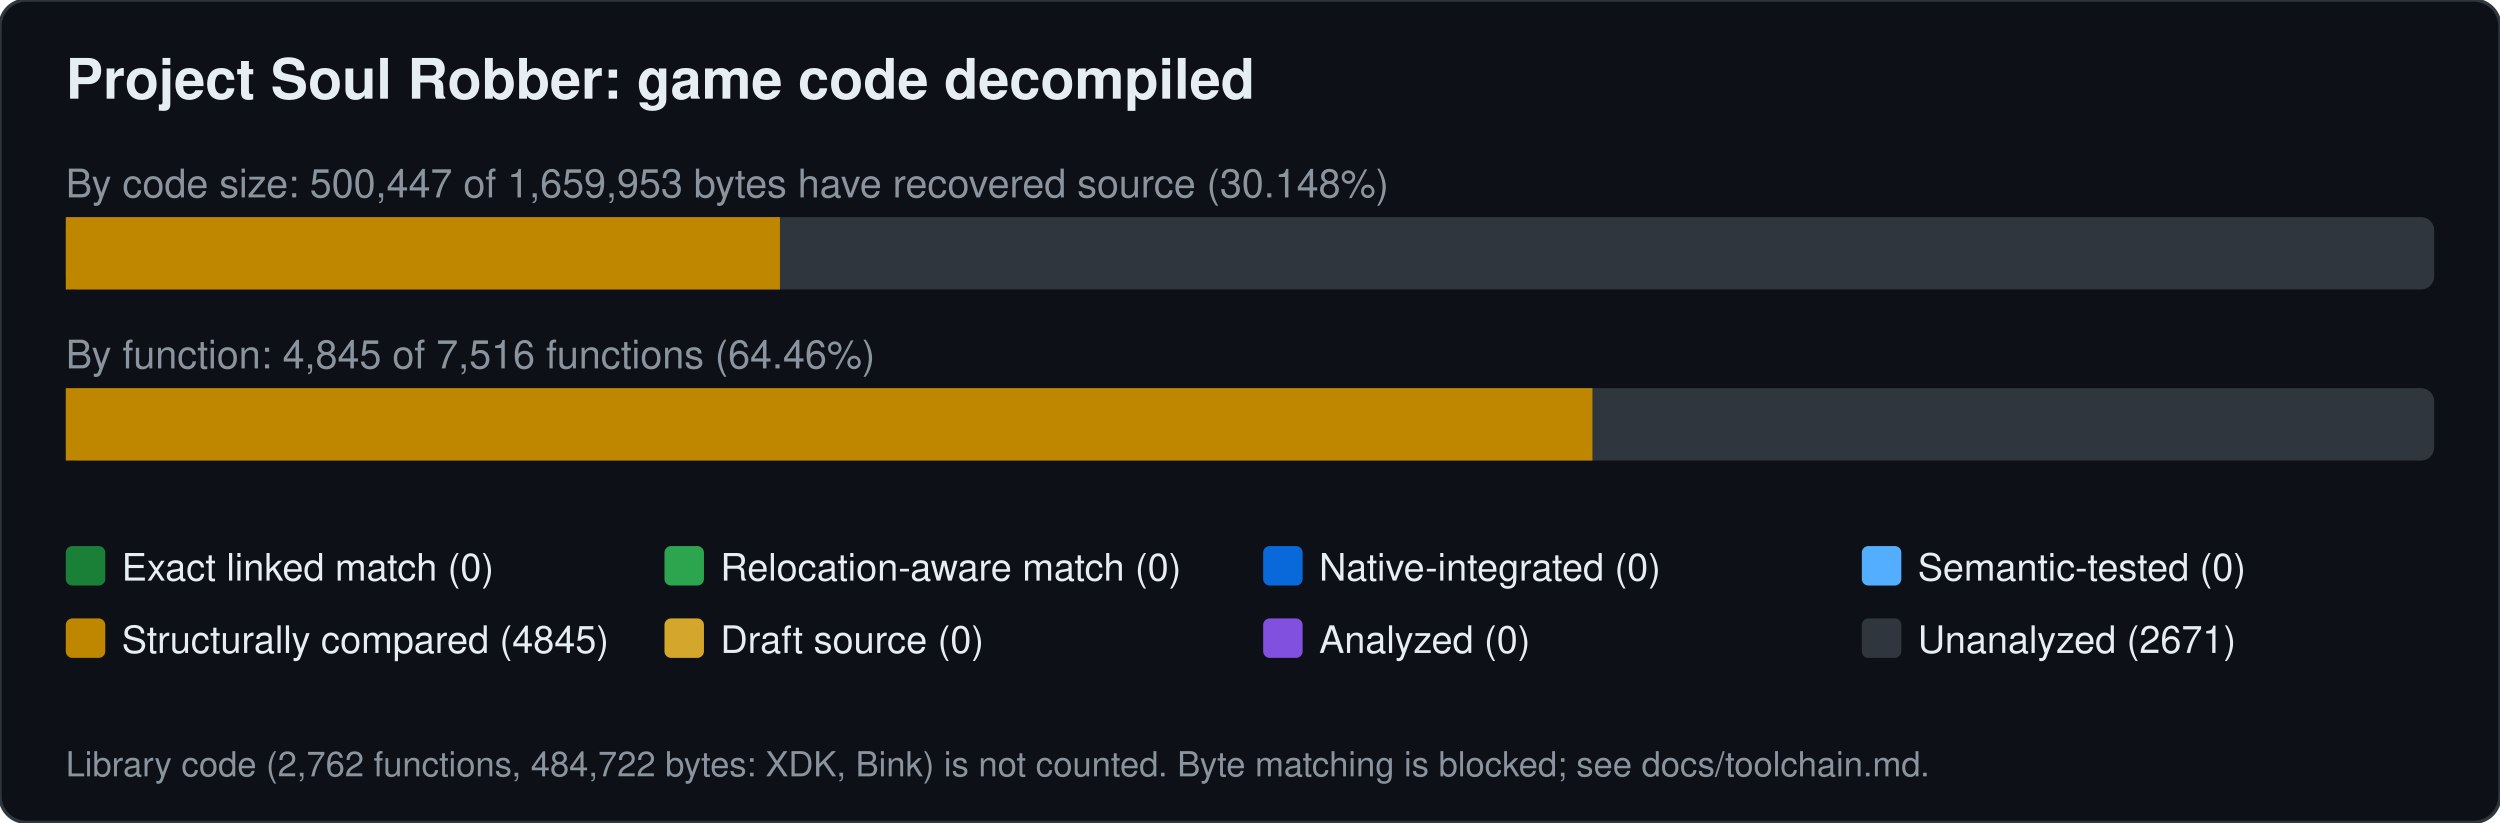
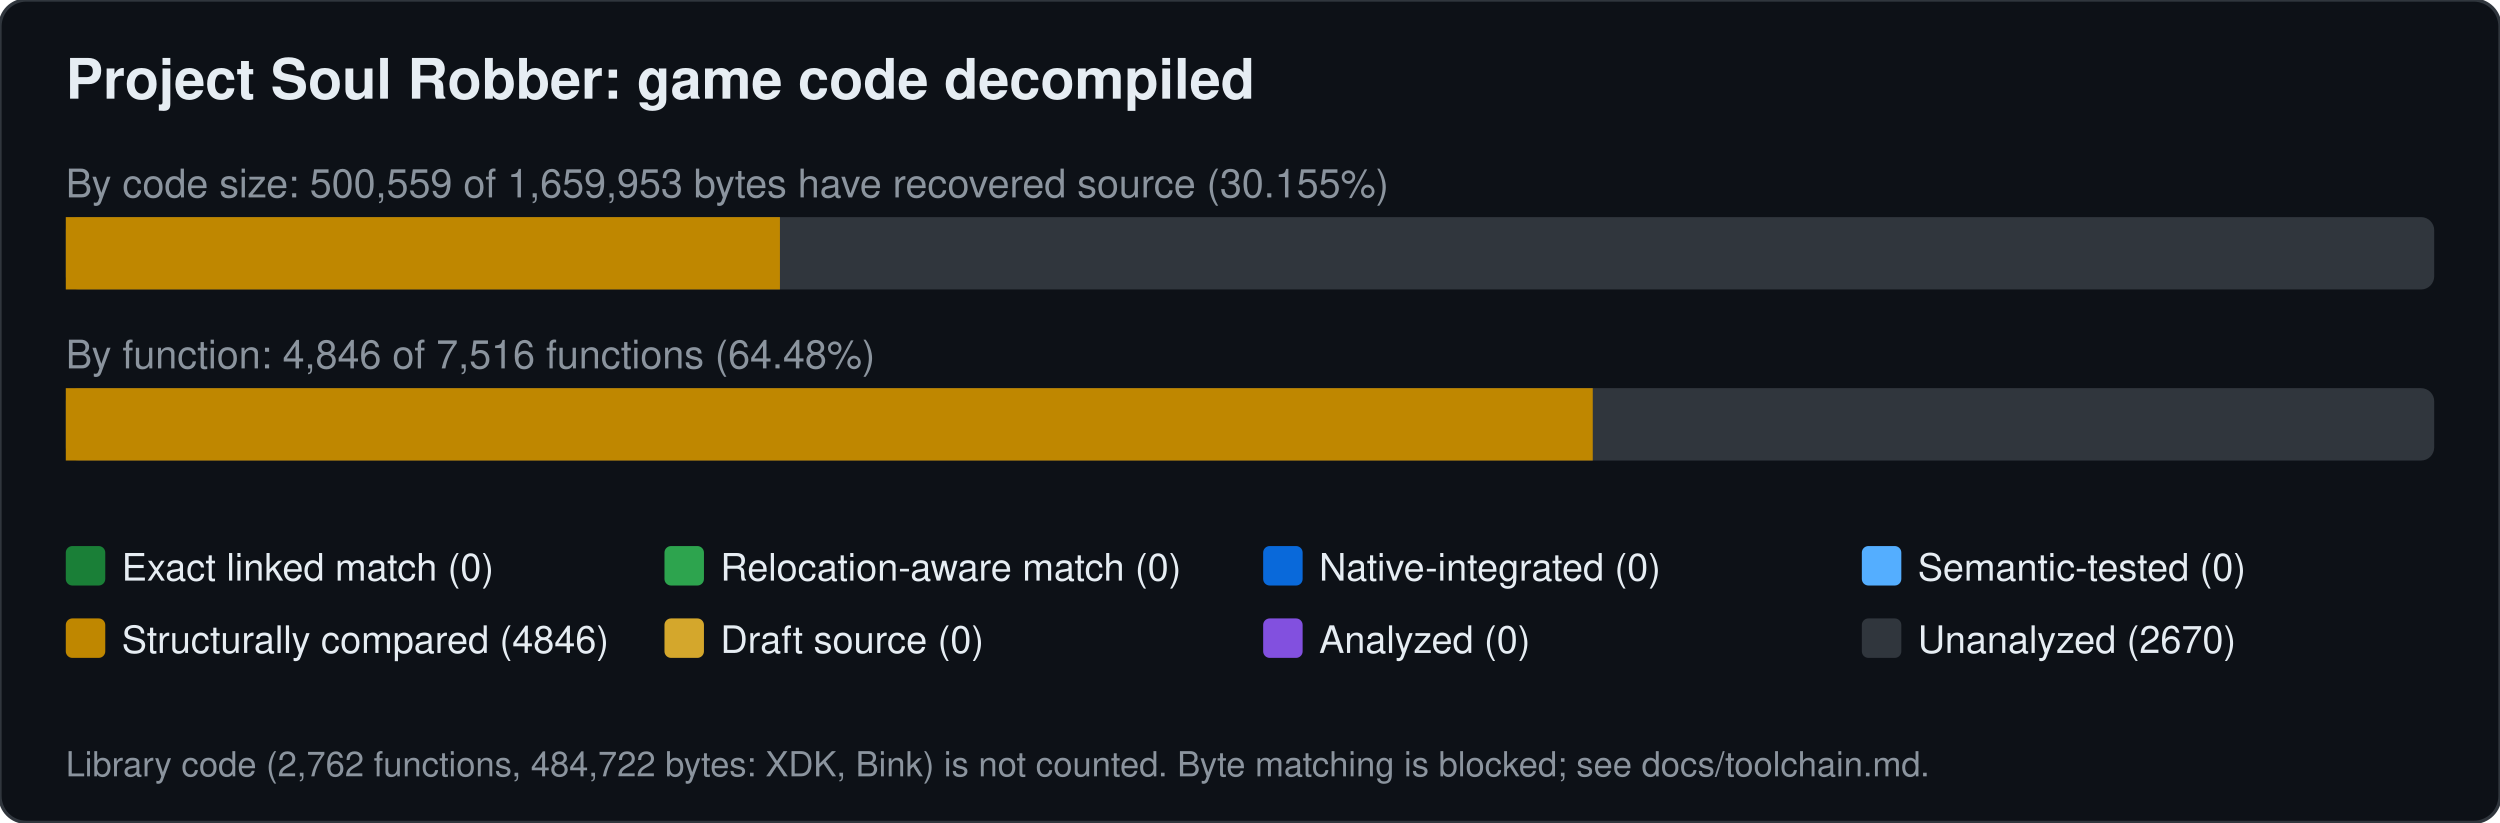
<svg xmlns="http://www.w3.org/2000/svg" width="760" height="250" viewBox="0 0 760 250" font-family="Segoe UI,Helvetica,Arial,sans-serif">
  <rect width="760" height="250" rx="8" fill="#0d1117" stroke="#30363d" />
  <text x="20" y="30" font-size="17" font-weight="600" fill="#e6edf3">Project Soul Robber: game code decompiled</text>
-   <text x="20" y="60" font-size="12" fill="#8b949e">By code size: 500,447 of 1,659,953 bytes have recovered source (30.148%)</text>
+   <text x="20" y="60" font-size="12" fill="#8b949e">By code size: 500,559 of 1,659,953 bytes have recovered source (30.155%)</text>
  <rect x="20" y="66" width="720" height="22" rx="4" fill="#30363d" />
  <rect x="20.0" y="66" width="217.1" height="22" fill="#bf8700" />
-   <text x="20" y="112" font-size="12" fill="#8b949e">By function: 4,845 of 7,516 functions (64.46%)</text>
+   <text x="20" y="112" font-size="12" fill="#8b949e">By function: 4,846 of 7,516 functions (64.48%)</text>
  <rect x="20" y="118" width="720" height="22" rx="4" fill="#30363d" />
-   <rect x="20.0" y="118" width="464.1" height="22" fill="#bf8700" />
+   <rect x="20.0" y="118" width="464.2" height="22" fill="#bf8700" />
  <rect x="20" y="166" width="12" height="12" rx="2" fill="#1a7f37" />
  <text x="37" y="176.5" font-size="11.5" fill="#e6edf3">Exact linked match (0)</text>
  <rect x="202" y="166" width="12" height="12" rx="2" fill="#2da44e" />
  <text x="219" y="176.5" font-size="11.5" fill="#e6edf3">Relocation-aware match (0)</text>
  <rect x="384" y="166" width="12" height="12" rx="2" fill="#0969da" />
  <text x="401" y="176.5" font-size="11.5" fill="#e6edf3">Native-integrated (0)</text>
  <rect x="566" y="166" width="12" height="12" rx="2" fill="#54aeff" />
  <text x="583" y="176.5" font-size="11.5" fill="#e6edf3">Semantic-tested (0)</text>
  <rect x="20" y="188" width="12" height="12" rx="2" fill="#bf8700" />
-   <text x="37" y="198.5" font-size="11.5" fill="#e6edf3">Structurally compared (4845)</text>
+   <text x="37" y="198.5" font-size="11.5" fill="#e6edf3">Structurally compared (4846)</text>
  <rect x="202" y="188" width="12" height="12" rx="2" fill="#d4a72c" />
  <text x="219" y="198.5" font-size="11.5" fill="#e6edf3">Draft source (0)</text>
  <rect x="384" y="188" width="12" height="12" rx="2" fill="#8250df" />
  <text x="401" y="198.5" font-size="11.5" fill="#e6edf3">Analyzed (0)</text>
  <rect x="566" y="188" width="12" height="12" rx="2" fill="#30363d" />
-   <text x="583" y="198.5" font-size="11.5" fill="#e6edf3">Unanalyzed (2671)</text>
+   <text x="583" y="198.5" font-size="11.5" fill="#e6edf3">Unanalyzed (2670)</text>
  <text x="20" y="236" font-size="10.5" fill="#8b949e">Library code (2,762 functions, 484,722 bytes: XDK, Bink) is not counted. Byte matching is blocked; see docs/toolchain.md.</text>
</svg>
